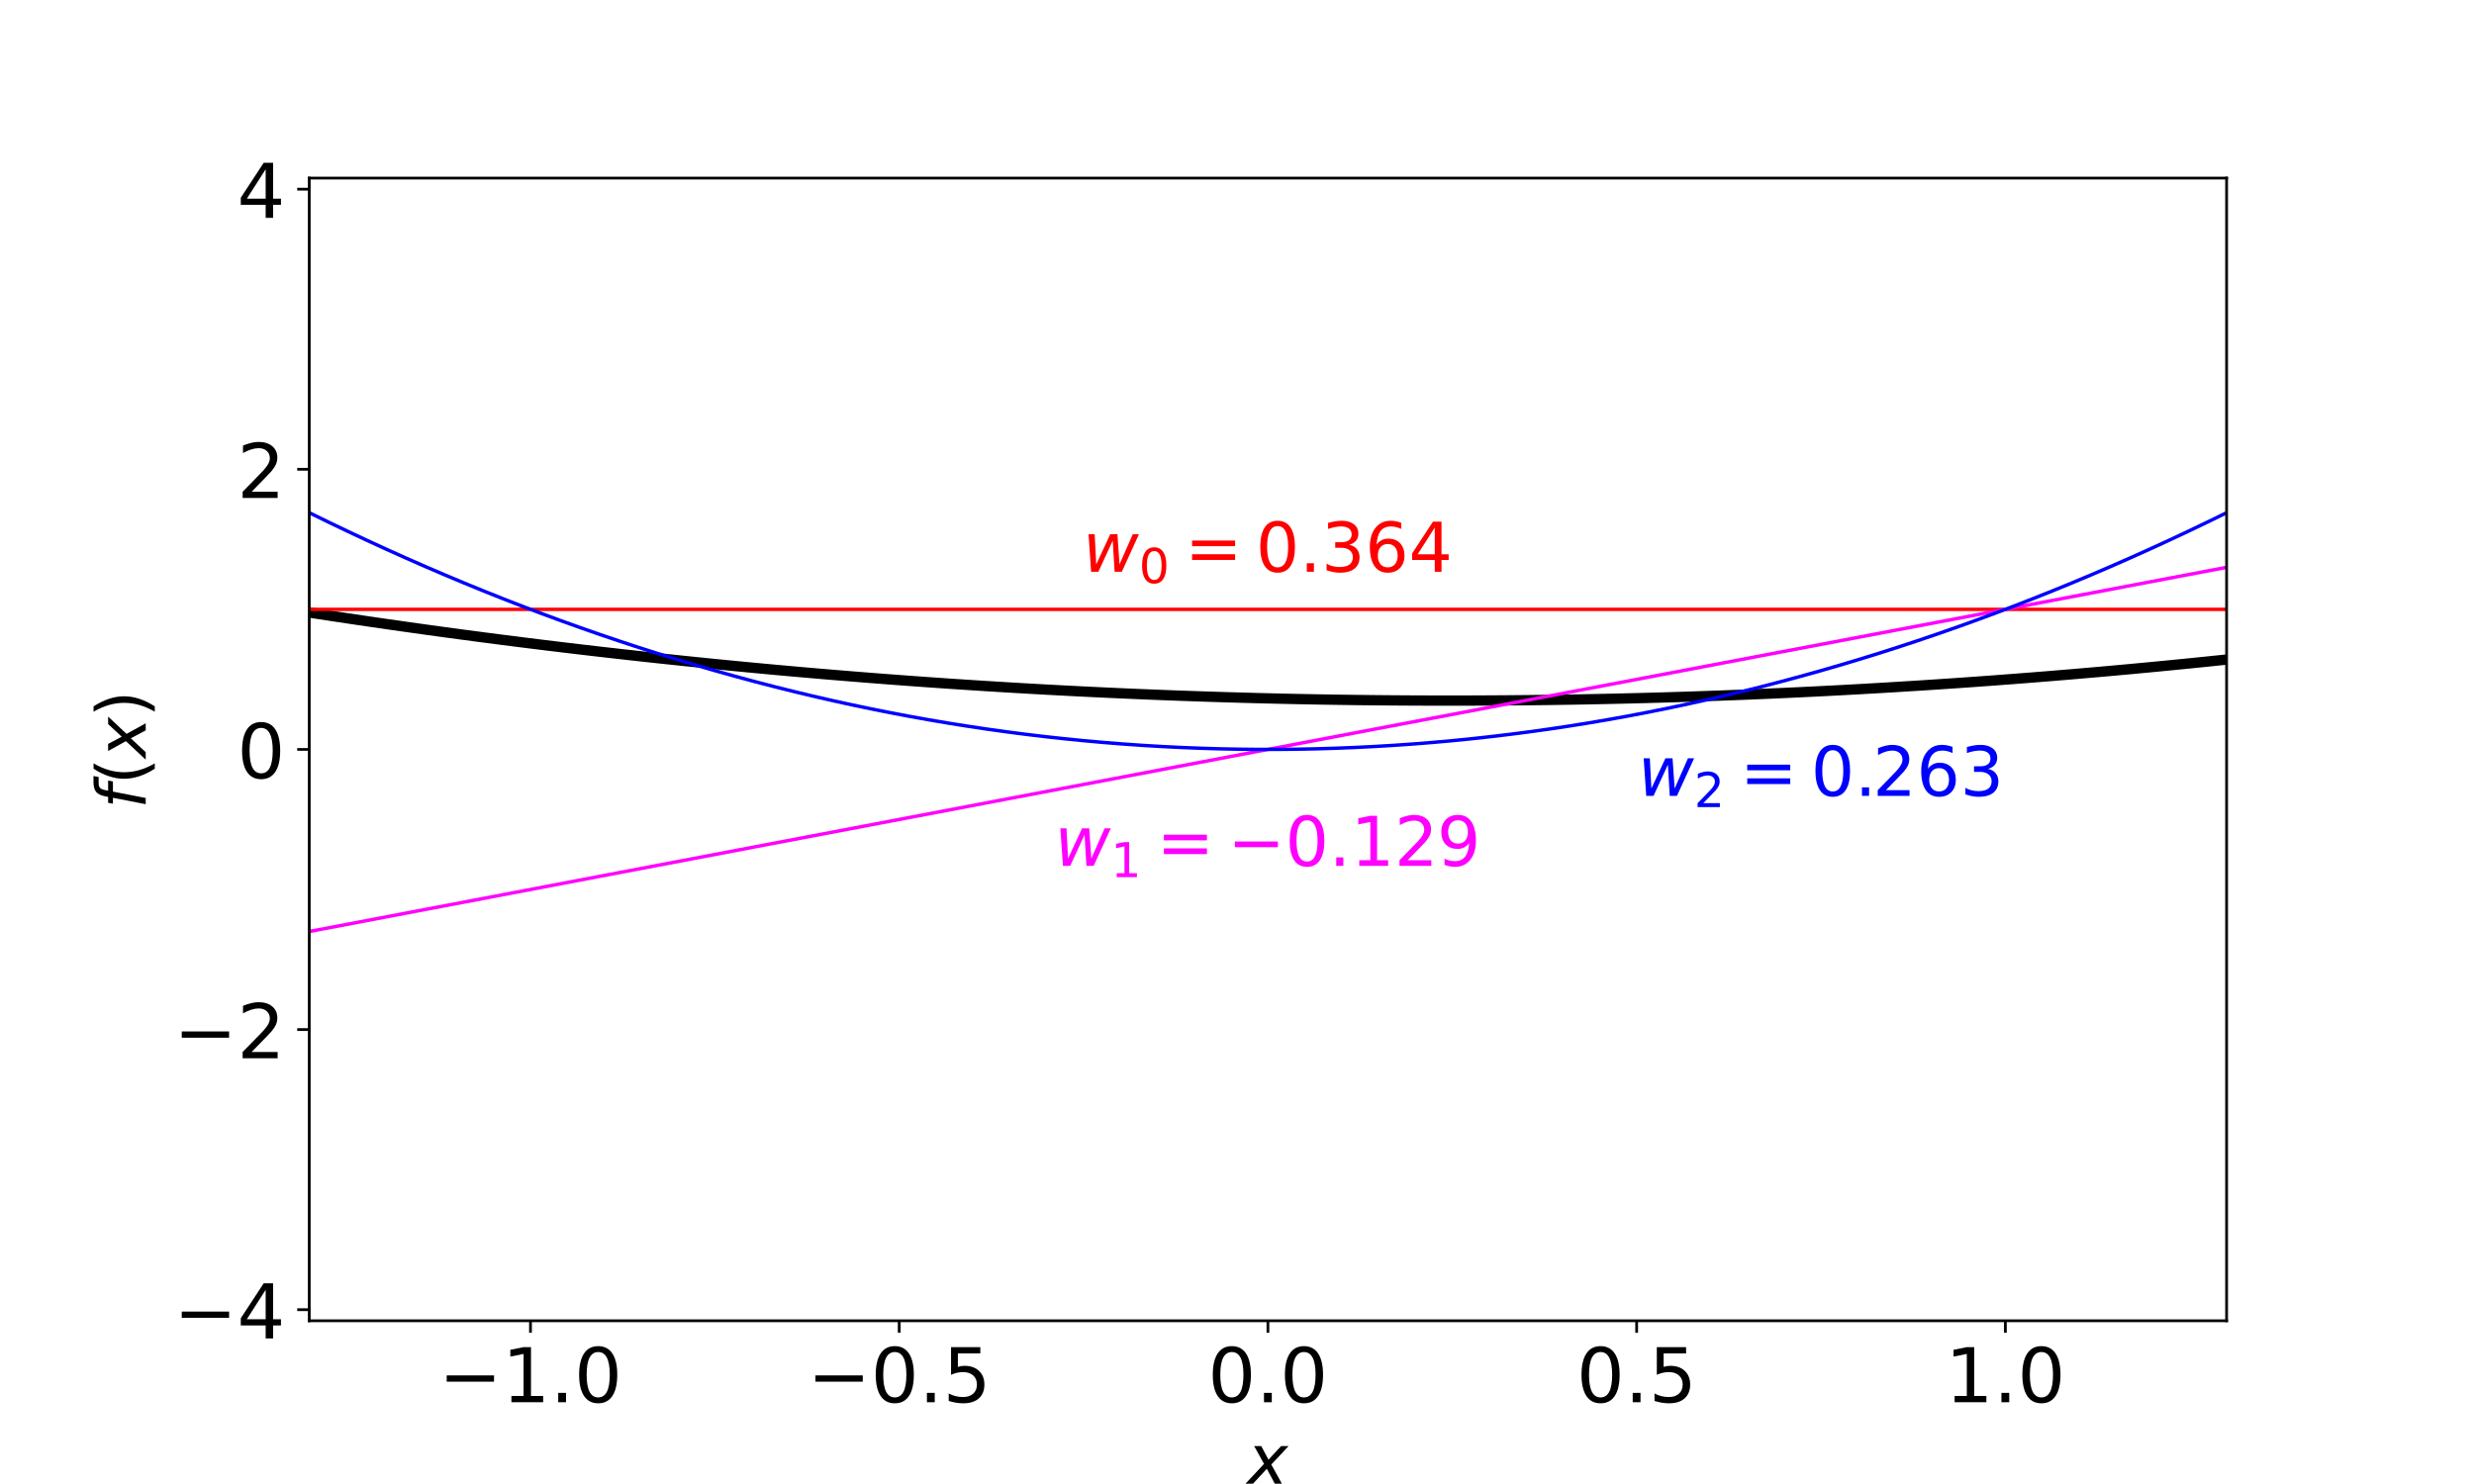
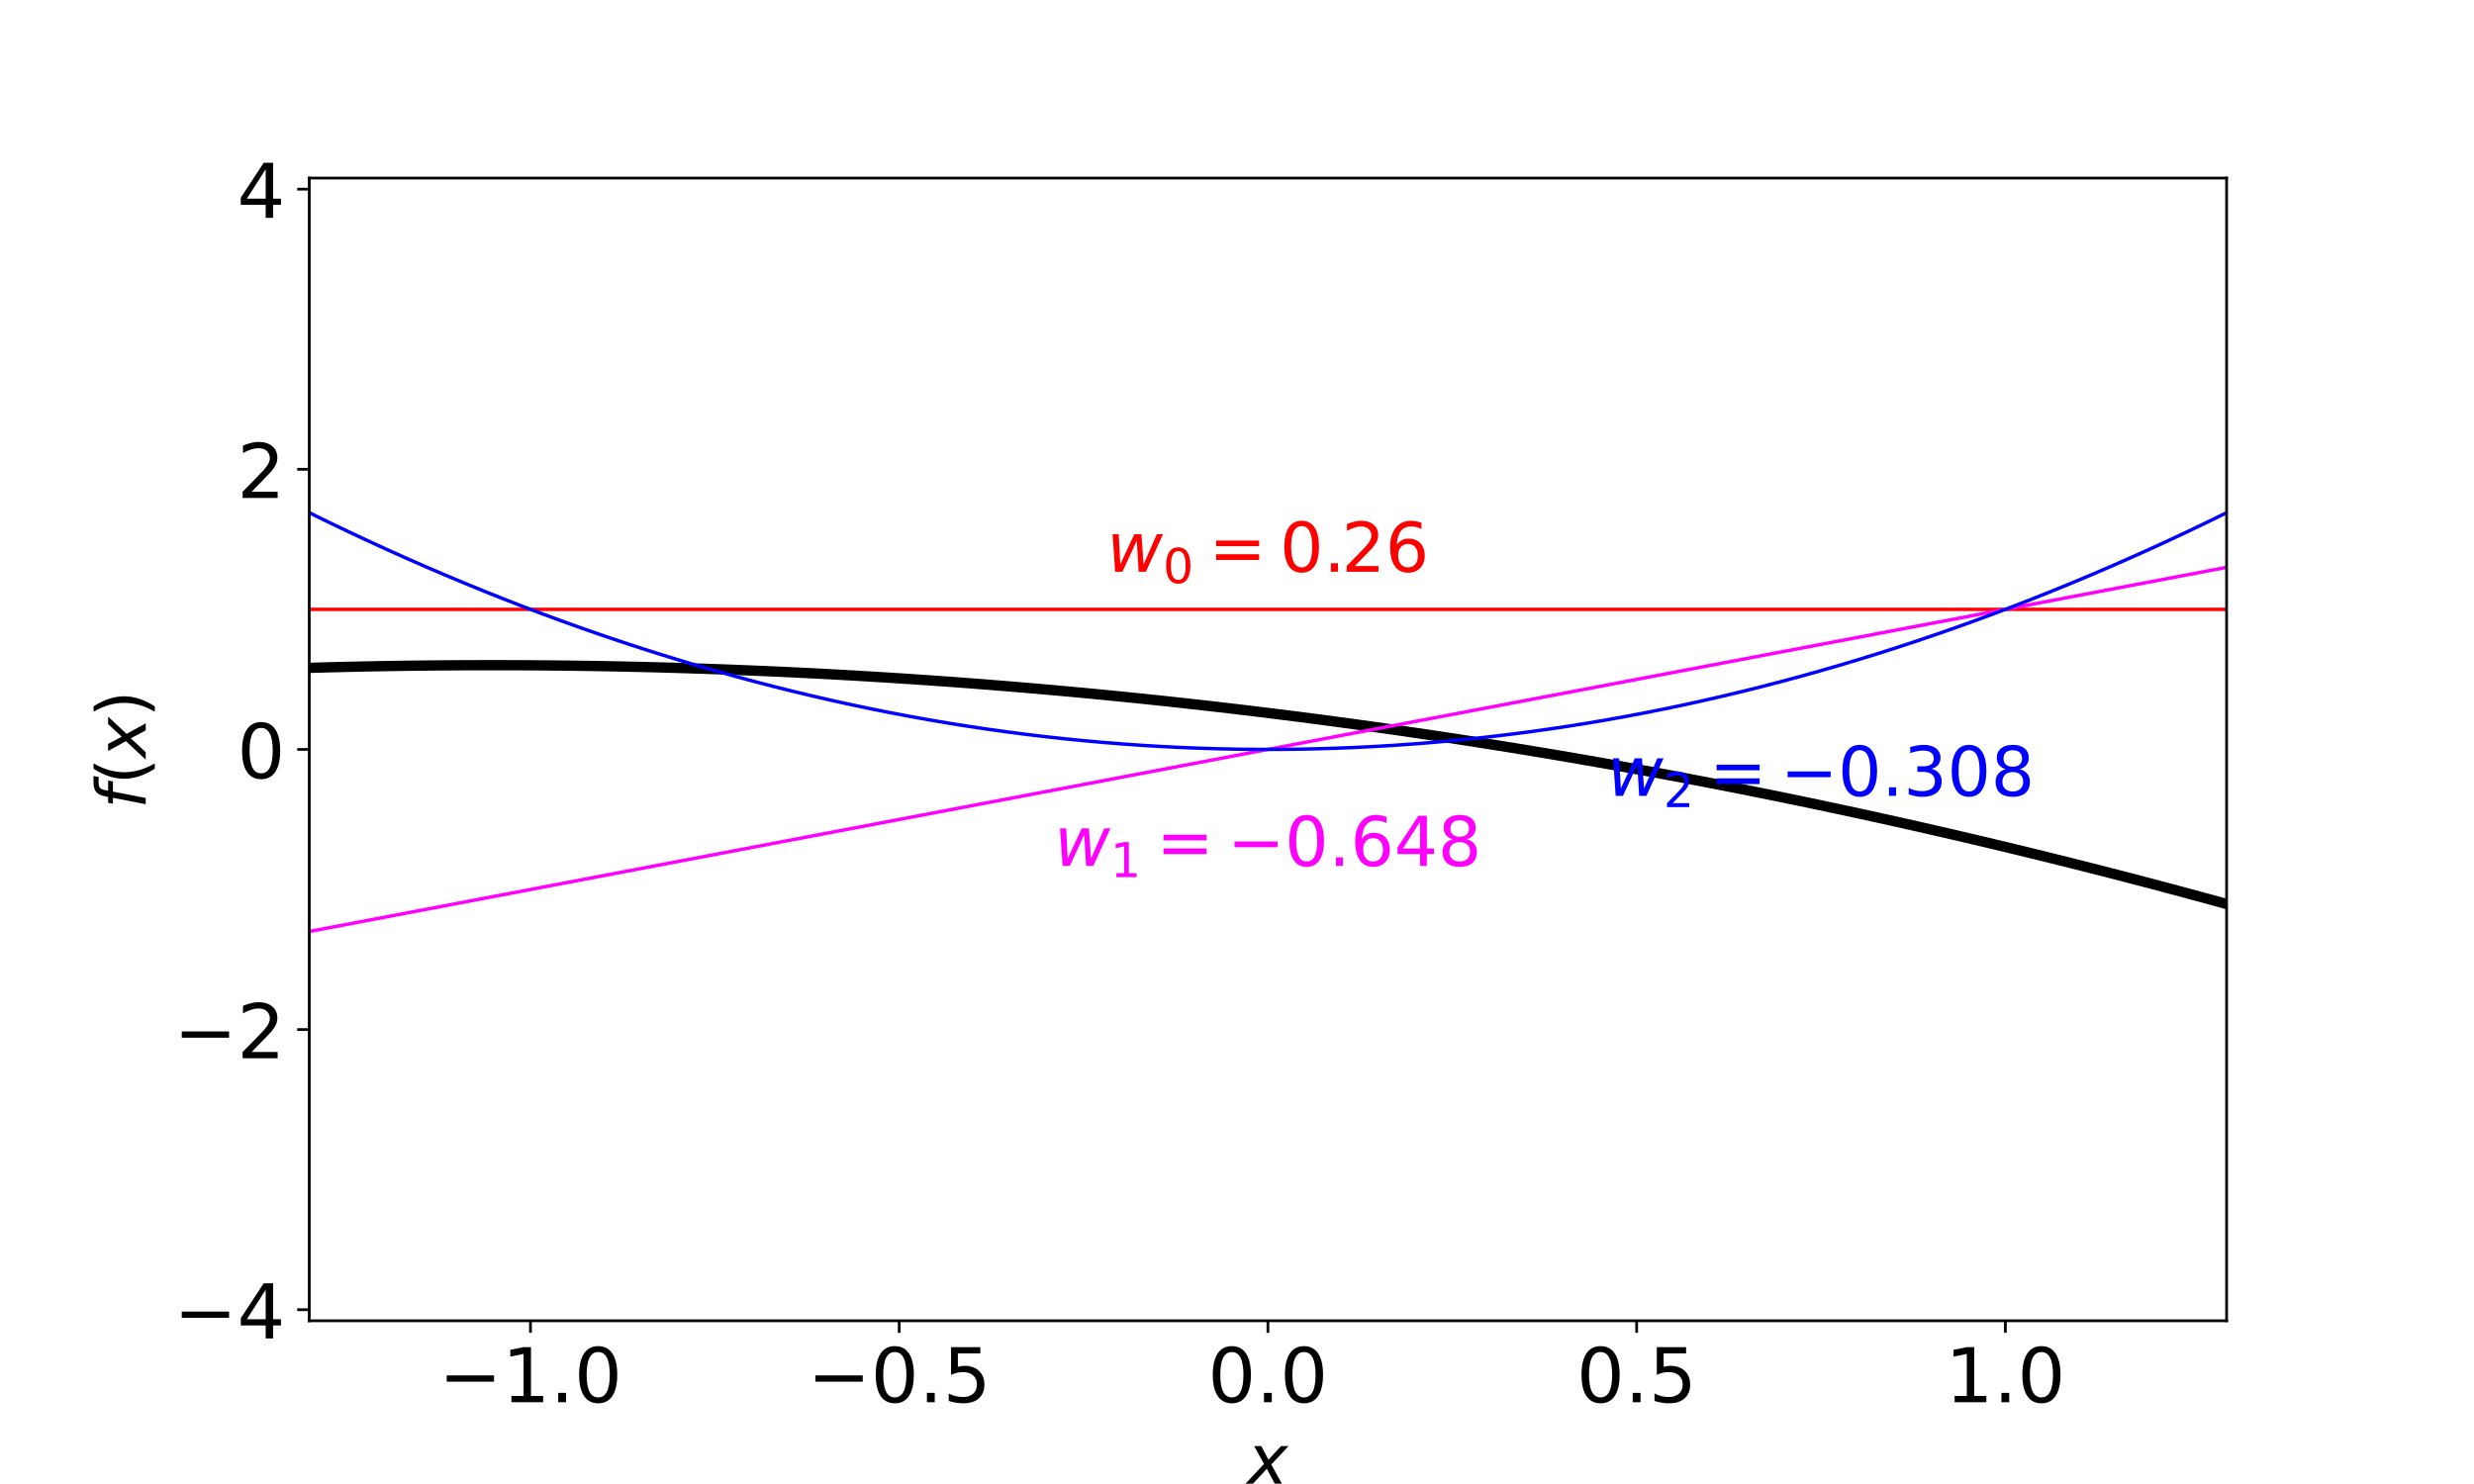
<svg xmlns="http://www.w3.org/2000/svg" xmlns:xlink="http://www.w3.org/1999/xlink" width="720pt" height="432pt" viewBox="0 0 720 432" version="1.1">
  <defs>
    <style type="text/css">*{stroke-linejoin: round; stroke-linecap: butt}</style>
  </defs>
  <g id="figure_1">
    <g id="patch_1">
      <path d="M 0 432  L 720 432  L 720 0  L 0 0  L 0 432  z " style="fill: none" />
    </g>
    <g id="axes_1">
      <g id="patch_2">
        <path d="M 90 384.48  L 648 384.48  L 648 51.84  L 90 51.84  L 90 384.48  z " style="fill: none" />
      </g>
      <g id="matplotlib.axis_1">
        <g id="xtick_1">
          <g id="line2d_1">
            <defs>
-               <path id="mfb27d3e342" d="M 0 0  L 0 3.5  " style="stroke: #000000; stroke-width: 0.8" />
-             </defs>
-             <g>
-               <use xlink:href="#mfb27d3e342" x="154.385" y="384.48" style="stroke: #000000; stroke-width: 0.8" />
+               <path id="m8350e89936" d="M 0 0  L 0 3.5  " style="stroke: #000000; stroke-width: 0.8" />
+             </defs>
+             <g>
+               <use xlink:href="#m8350e89936" x="154.385" y="384.48" style="stroke: #000000; stroke-width: 0.8" />
            </g>
          </g>
          <g id="text_1">
            <g transform="translate(127.6735 408.1966) scale(0.22 -0.22)">
              <defs>
                <path id="DejaVuSans-2212" d="M 678 2272  L 4684 2272  L 4684 1741  L 678 1741  L 678 2272  z " transform="scale(0.015625)" />
                <path id="DejaVuSans-31" d="M 794 531  L 1825 531  L 1825 4091  L 703 3866  L 703 4441  L 1819 4666  L 2450 4666  L 2450 531  L 3481 531  L 3481 0  L 794 0  L 794 531  z " transform="scale(0.015625)" />
                <path id="DejaVuSans-2e" d="M 684 794  L 1344 794  L 1344 0  L 684 0  L 684 794  z " transform="scale(0.015625)" />
                <path id="DejaVuSans-30" d="M 2034 4250  Q 1547 4250 1301 3770  Q 1056 3291 1056 2328  Q 1056 1369 1301 889  Q 1547 409 2034 409  Q 2525 409 2770 889  Q 3016 1369 3016 2328  Q 3016 3291 2770 3770  Q 2525 4250 2034 4250  z M 2034 4750  Q 2819 4750 3233 4129  Q 3647 3509 3647 2328  Q 3647 1150 3233 529  Q 2819 -91 2034 -91  Q 1250 -91 836 529  Q 422 1150 422 2328  Q 422 3509 836 4129  Q 1250 4750 2034 4750  z " transform="scale(0.015625)" />
              </defs>
              <use xlink:href="#DejaVuSans-2212" />
              <use xlink:href="#DejaVuSans-31" transform="translate(83.78906 0)" />
              <use xlink:href="#DejaVuSans-2e" transform="translate(147.4121 0)" />
              <use xlink:href="#DejaVuSans-30" transform="translate(179.1992 0)" />
            </g>
          </g>
        </g>
        <g id="xtick_2">
          <g id="line2d_2">
            <g>
-               <use xlink:href="#mfb27d3e342" x="261.692" y="384.48" style="stroke: #000000; stroke-width: 0.8" />
+               <use xlink:href="#m8350e89936" x="261.692" y="384.48" style="stroke: #000000; stroke-width: 0.8" />
            </g>
          </g>
          <g id="text_2">
            <g transform="translate(234.9812 408.1966) scale(0.22 -0.22)">
              <defs>
                <path id="DejaVuSans-35" d="M 691 4666  L 3169 4666  L 3169 4134  L 1269 4134  L 1269 2991  Q 1406 3038 1543 3061  Q 1681 3084 1819 3084  Q 2600 3084 3056 2656  Q 3513 2228 3513 1497  Q 3513 744 3044 326  Q 2575 -91 1722 -91  Q 1428 -91 1123 -41  Q 819 9 494 109  L 494 744  Q 775 591 1075 516  Q 1375 441 1709 441  Q 2250 441 2565 725  Q 2881 1009 2881 1497  Q 2881 1984 2565 2268  Q 2250 2553 1709 2553  Q 1456 2553 1204 2497  Q 953 2441 691 2322  L 691 4666  z " transform="scale(0.015625)" />
              </defs>
              <use xlink:href="#DejaVuSans-2212" />
              <use xlink:href="#DejaVuSans-30" transform="translate(83.78906 0)" />
              <use xlink:href="#DejaVuSans-2e" transform="translate(147.4121 0)" />
              <use xlink:href="#DejaVuSans-35" transform="translate(179.1992 0)" />
            </g>
          </g>
        </g>
        <g id="xtick_3">
          <g id="line2d_3">
            <g>
-               <use xlink:href="#mfb27d3e342" x="369" y="384.48" style="stroke: #000000; stroke-width: 0.8" />
+               <use xlink:href="#m8350e89936" x="369" y="384.48" style="stroke: #000000; stroke-width: 0.8" />
            </g>
          </g>
          <g id="text_3">
            <g transform="translate(351.5066 408.1966) scale(0.22 -0.22)">
              <use xlink:href="#DejaVuSans-30" />
              <use xlink:href="#DejaVuSans-2e" transform="translate(63.62305 0)" />
              <use xlink:href="#DejaVuSans-30" transform="translate(95.41016 0)" />
            </g>
          </g>
        </g>
        <g id="xtick_4">
          <g id="line2d_4">
            <g>
-               <use xlink:href="#mfb27d3e342" x="476.308" y="384.48" style="stroke: #000000; stroke-width: 0.8" />
+               <use xlink:href="#m8350e89936" x="476.308" y="384.48" style="stroke: #000000; stroke-width: 0.8" />
            </g>
          </g>
          <g id="text_4">
            <g transform="translate(458.8143 408.1966) scale(0.22 -0.22)">
              <use xlink:href="#DejaVuSans-30" />
              <use xlink:href="#DejaVuSans-2e" transform="translate(63.62305 0)" />
              <use xlink:href="#DejaVuSans-35" transform="translate(95.41016 0)" />
            </g>
          </g>
        </g>
        <g id="xtick_5">
          <g id="line2d_5">
            <g>
-               <use xlink:href="#mfb27d3e342" x="583.615" y="384.48" style="stroke: #000000; stroke-width: 0.8" />
+               <use xlink:href="#m8350e89936" x="583.615" y="384.48" style="stroke: #000000; stroke-width: 0.8" />
            </g>
          </g>
          <g id="text_5">
            <g transform="translate(566.1219 408.1966) scale(0.22 -0.22)">
              <use xlink:href="#DejaVuSans-31" />
              <use xlink:href="#DejaVuSans-2e" transform="translate(63.62305 0)" />
              <use xlink:href="#DejaVuSans-30" transform="translate(95.41016 0)" />
            </g>
          </g>
        </g>
        <g id="text_6">
          <g transform="translate(363 431.9688) scale(0.2 -0.2)">
            <defs>
              <path id="DejaVuSans-Oblique-78" d="M 3841 3500  L 2234 1784  L 3219 0  L 2559 0  L 1819 1388  L 531 0  L -166 0  L 1556 1844  L 641 3500  L 1300 3500  L 1972 2234  L 3144 3500  L 3841 3500  z " transform="scale(0.015625)" />
            </defs>
            <use xlink:href="#DejaVuSans-Oblique-78" transform="translate(0 0.3125)" />
          </g>
        </g>
      </g>
      <g id="matplotlib.axis_2">
        <g id="ytick_1">
          <g id="line2d_6">
            <defs>
-               <path id="m3ce5ebcce2" d="M 0 0  L -3.5 0  " style="stroke: #000000; stroke-width: 0.8" />
-             </defs>
-             <g>
-               <use xlink:href="#m3ce5ebcce2" x="90" y="381.259" style="stroke: #000000; stroke-width: 0.8" />
+               <path id="md3980ec5ea" d="M 0 0  L -3.5 0  " style="stroke: #000000; stroke-width: 0.8" />
+             </defs>
+             <g>
+               <use xlink:href="#md3980ec5ea" x="90" y="381.259" style="stroke: #000000; stroke-width: 0.8" />
            </g>
          </g>
          <g id="text_7">
            <g transform="translate(50.56719 389.6168) scale(0.22 -0.22)">
              <defs>
                <path id="DejaVuSans-34" d="M 2419 4116  L 825 1625  L 2419 1625  L 2419 4116  z M 2253 4666  L 3047 4666  L 3047 1625  L 3713 1625  L 3713 1100  L 3047 1100  L 3047 0  L 2419 0  L 2419 1100  L 313 1100  L 313 1709  L 2253 4666  z " transform="scale(0.015625)" />
              </defs>
              <use xlink:href="#DejaVuSans-2212" />
              <use xlink:href="#DejaVuSans-34" transform="translate(83.78906 0)" />
            </g>
          </g>
        </g>
        <g id="ytick_2">
          <g id="line2d_7">
            <g>
-               <use xlink:href="#m3ce5ebcce2" x="90" y="299.709" style="stroke: #000000; stroke-width: 0.8" />
+               <use xlink:href="#md3980ec5ea" x="90" y="299.709" style="stroke: #000000; stroke-width: 0.8" />
            </g>
          </g>
          <g id="text_8">
            <g transform="translate(50.56719 308.0675) scale(0.22 -0.22)">
              <defs>
                <path id="DejaVuSans-32" d="M 1228 531  L 3431 531  L 3431 0  L 469 0  L 469 531  Q 828 903 1448 1529  Q 2069 2156 2228 2338  Q 2531 2678 2651 2914  Q 2772 3150 2772 3378  Q 2772 3750 2511 3984  Q 2250 4219 1831 4219  Q 1534 4219 1204 4116  Q 875 4013 500 3803  L 500 4441  Q 881 4594 1212 4672  Q 1544 4750 1819 4750  Q 2544 4750 2975 4387  Q 3406 4025 3406 3419  Q 3406 3131 3298 2873  Q 3191 2616 2906 2266  Q 2828 2175 2409 1742  Q 1991 1309 1228 531  z " transform="scale(0.015625)" />
              </defs>
              <use xlink:href="#DejaVuSans-2212" />
              <use xlink:href="#DejaVuSans-32" transform="translate(83.78906 0)" />
            </g>
          </g>
        </g>
        <g id="ytick_3">
          <g id="line2d_8">
            <g>
-               <use xlink:href="#m3ce5ebcce2" x="90" y="218.16" style="stroke: #000000; stroke-width: 0.8" />
+               <use xlink:href="#md3980ec5ea" x="90" y="218.16" style="stroke: #000000; stroke-width: 0.8" />
            </g>
          </g>
          <g id="text_9">
            <g transform="translate(69.0025 226.5183) scale(0.22 -0.22)">
              <use xlink:href="#DejaVuSans-30" />
            </g>
          </g>
        </g>
        <g id="ytick_4">
          <g id="line2d_9">
            <g>
-               <use xlink:href="#m3ce5ebcce2" x="90" y="136.611" style="stroke: #000000; stroke-width: 0.8" />
+               <use xlink:href="#md3980ec5ea" x="90" y="136.611" style="stroke: #000000; stroke-width: 0.8" />
            </g>
          </g>
          <g id="text_10">
            <g transform="translate(69.0025 144.969) scale(0.22 -0.22)">
              <use xlink:href="#DejaVuSans-32" />
            </g>
          </g>
        </g>
        <g id="ytick_5">
          <g id="line2d_10">
            <g>
-               <use xlink:href="#m3ce5ebcce2" x="90" y="55.061" style="stroke: #000000; stroke-width: 0.8" />
+               <use xlink:href="#md3980ec5ea" x="90" y="55.061" style="stroke: #000000; stroke-width: 0.8" />
            </g>
          </g>
          <g id="text_11">
            <g transform="translate(69.0025 63.41977) scale(0.22 -0.22)">
              <use xlink:href="#DejaVuSans-34" />
            </g>
          </g>
        </g>
        <g id="text_12">
          <g transform="translate(42.40781 235.46) rotate(-90) scale(0.2 -0.2)">
            <defs>
              <path id="DejaVuSans-Oblique-66" d="M 3059 4863  L 2969 4384  L 2419 4384  Q 2106 4384 1964 4261  Q 1822 4138 1753 3809  L 1691 3500  L 2638 3500  L 2553 3053  L 1606 3053  L 1013 0  L 434 0  L 1031 3053  L 481 3053  L 563 3500  L 1113 3500  L 1159 3744  Q 1278 4363 1576 4613  Q 1875 4863 2516 4863  L 3059 4863  z " transform="scale(0.015625)" />
              <path id="DejaVuSans-28" d="M 1984 4856  Q 1566 4138 1362 3434  Q 1159 2731 1159 2009  Q 1159 1288 1364 580  Q 1569 -128 1984 -844  L 1484 -844  Q 1016 -109 783 600  Q 550 1309 550 2009  Q 550 2706 781 3412  Q 1013 4119 1484 4856  L 1984 4856  z " transform="scale(0.015625)" />
              <path id="DejaVuSans-29" d="M 513 4856  L 1013 4856  Q 1481 4119 1714 3412  Q 1947 2706 1947 2009  Q 1947 1309 1714 600  Q 1481 -109 1013 -844  L 513 -844  Q 928 -128 1133 580  Q 1338 1288 1338 2009  Q 1338 2731 1133 3434  Q 928 4138 513 4856  z " transform="scale(0.015625)" />
            </defs>
            <use xlink:href="#DejaVuSans-Oblique-66" transform="translate(0 0.015625)" />
            <use xlink:href="#DejaVuSans-28" transform="translate(35.20508 0.015625)" />
            <use xlink:href="#DejaVuSans-Oblique-78" transform="translate(74.21875 0.015625)" />
            <use xlink:href="#DejaVuSans-29" transform="translate(133.3984 0.015625)" />
          </g>
        </g>
      </g>
      <g id="line2d_11">
-         <path d="M 90 178.308  L 95.636 179.172  L 101.273 180.021  L 106.909 180.856  L 112.545 181.675  L 118.182 182.48  L 123.818 183.27  L 129.455 184.045  L 135.091 184.806  L 140.727 185.551  L 146.364 186.282  L 152 186.998  L 157.636 187.699  L 163.273 188.386  L 168.909 189.057  L 174.545 189.714  L 180.182 190.356  L 185.818 190.983  L 191.455 191.595  L 197.091 192.192  L 202.727 192.775  L 208.364 193.343  L 214 193.896  L 219.636 194.434  L 225.273 194.958  L 230.909 195.466  L 236.545 195.96  L 242.182 196.439  L 247.818 196.903  L 253.455 197.353  L 259.091 197.787  L 264.727 198.207  L 270.364 198.612  L 276 199.002  L 281.636 199.377  L 287.273 199.738  L 292.909 200.083  L 298.545 200.414  L 304.182 200.73  L 309.818 201.031  L 315.455 201.318  L 321.091 201.589  L 326.727 201.846  L 332.364 202.088  L 338 202.315  L 343.636 202.528  L 349.273 202.725  L 354.909 202.908  L 360.545 203.076  L 366.182 203.229  L 371.818 203.367  L 377.455 203.491  L 383.091 203.6  L 388.727 203.694  L 394.364 203.773  L 400 203.837  L 405.636 203.886  L 411.273 203.921  L 416.909 203.941  L 422.545 203.946  L 428.182 203.936  L 433.818 203.911  L 439.455 203.872  L 445.091 203.818  L 450.727 203.749  L 456.364 203.665  L 462 203.566  L 467.636 203.453  L 473.273 203.324  L 478.909 203.181  L 484.545 203.023  L 490.182 202.851  L 495.818 202.663  L 501.455 202.461  L 507.091 202.244  L 512.727 202.012  L 518.364 201.765  L 524 201.503  L 529.636 201.227  L 535.273 200.936  L 540.909 200.63  L 546.545 200.309  L 552.182 199.973  L 557.818 199.623  L 563.455 199.258  L 569.091 198.877  L 574.727 198.483  L 580.364 198.073  L 586 197.648  L 591.636 197.209  L 597.273 196.755  L 602.909 196.286  L 608.545 195.802  L 614.182 195.304  L 619.818 194.79  L 625.455 194.262  L 631.091 193.719  L 636.727 193.161  L 642.364 192.589  L 648 192.001  " clip-path="url(#p819e866d8a)" style="fill: none; stroke: #000000; stroke-width: 3; stroke-linecap: square" />
+         <path d="M 90 194.415  L 95.636 194.259  L 101.273 194.121  L 106.909 194  L 112.545 193.897  L 118.182 193.811  L 123.818 193.742  L 129.455 193.691  L 135.091 193.657  L 140.727 193.641  L 146.364 193.641  L 152 193.659  L 157.636 193.695  L 163.273 193.747  L 168.909 193.818  L 174.545 193.905  L 180.182 194.01  L 185.818 194.132  L 191.455 194.271  L 197.091 194.428  L 202.727 194.602  L 208.364 194.794  L 214 195.003  L 219.636 195.229  L 225.273 195.472  L 230.909 195.733  L 236.545 196.011  L 242.182 196.307  L 247.818 196.62  L 253.455 196.95  L 259.091 197.298  L 264.727 197.663  L 270.364 198.045  L 276 198.444  L 281.636 198.861  L 287.273 199.296  L 292.909 199.747  L 298.545 200.216  L 304.182 200.703  L 309.818 201.206  L 315.455 201.727  L 321.091 202.266  L 326.727 202.821  L 332.364 203.394  L 338 203.985  L 343.636 204.593  L 349.273 205.218  L 354.909 205.86  L 360.545 206.52  L 366.182 207.197  L 371.818 207.891  L 377.455 208.603  L 383.091 209.332  L 388.727 210.079  L 394.364 210.843  L 400 211.624  L 405.636 212.422  L 411.273 213.238  L 416.909 214.071  L 422.545 214.922  L 428.182 215.79  L 433.818 216.675  L 439.455 217.577  L 445.091 218.497  L 450.727 219.435  L 456.364 220.389  L 462 221.361  L 467.636 222.35  L 473.273 223.357  L 478.909 224.381  L 484.545 225.422  L 490.182 226.481  L 495.818 227.557  L 501.455 228.65  L 507.091 229.761  L 512.727 230.889  L 518.364 232.034  L 524 233.197  L 529.636 234.377  L 535.273 235.574  L 540.909 236.789  L 546.545 238.021  L 552.182 239.271  L 557.818 240.537  L 563.455 241.822  L 569.091 243.123  L 574.727 244.442  L 580.364 245.778  L 586 247.131  L 591.636 248.502  L 597.273 249.89  L 602.909 251.296  L 608.545 252.719  L 614.182 254.159  L 619.818 255.616  L 625.455 257.091  L 631.091 258.584  L 636.727 260.093  L 642.364 261.62  L 648 263.164  " clip-path="url(#p163619d625)" style="fill: none; stroke: #000000; stroke-width: 3; stroke-linecap: square" />
      </g>
      <g id="line2d_12">
-         <path d="M 90 177.385  L 95.636 177.385  L 101.273 177.385  L 106.909 177.385  L 112.545 177.385  L 118.182 177.385  L 123.818 177.385  L 129.455 177.385  L 135.091 177.385  L 140.727 177.385  L 146.364 177.385  L 152 177.385  L 157.636 177.385  L 163.273 177.385  L 168.909 177.385  L 174.545 177.385  L 180.182 177.385  L 185.818 177.385  L 191.455 177.385  L 197.091 177.385  L 202.727 177.385  L 208.364 177.385  L 214 177.385  L 219.636 177.385  L 225.273 177.385  L 230.909 177.385  L 236.545 177.385  L 242.182 177.385  L 247.818 177.385  L 253.455 177.385  L 259.091 177.385  L 264.727 177.385  L 270.364 177.385  L 276 177.385  L 281.636 177.385  L 287.273 177.385  L 292.909 177.385  L 298.545 177.385  L 304.182 177.385  L 309.818 177.385  L 315.455 177.385  L 321.091 177.385  L 326.727 177.385  L 332.364 177.385  L 338 177.385  L 343.636 177.385  L 349.273 177.385  L 354.909 177.385  L 360.545 177.385  L 366.182 177.385  L 371.818 177.385  L 377.455 177.385  L 383.091 177.385  L 388.727 177.385  L 394.364 177.385  L 400 177.385  L 405.636 177.385  L 411.273 177.385  L 416.909 177.385  L 422.545 177.385  L 428.182 177.385  L 433.818 177.385  L 439.455 177.385  L 445.091 177.385  L 450.727 177.385  L 456.364 177.385  L 462 177.385  L 467.636 177.385  L 473.273 177.385  L 478.909 177.385  L 484.545 177.385  L 490.182 177.385  L 495.818 177.385  L 501.455 177.385  L 507.091 177.385  L 512.727 177.385  L 518.364 177.385  L 524 177.385  L 529.636 177.385  L 535.273 177.385  L 540.909 177.385  L 546.545 177.385  L 552.182 177.385  L 557.818 177.385  L 563.455 177.385  L 569.091 177.385  L 574.727 177.385  L 580.364 177.385  L 586 177.385  L 591.636 177.385  L 597.273 177.385  L 602.909 177.385  L 608.545 177.385  L 614.182 177.385  L 619.818 177.385  L 625.455 177.385  L 631.091 177.385  L 636.727 177.385  L 642.364 177.385  L 648 177.385  " clip-path="url(#p819e866d8a)" style="fill: none; stroke: #ff0000; stroke-linecap: square" />
+         <path d="M 90 177.385  L 95.636 177.385  L 101.273 177.385  L 106.909 177.385  L 112.545 177.385  L 118.182 177.385  L 123.818 177.385  L 129.455 177.385  L 135.091 177.385  L 140.727 177.385  L 146.364 177.385  L 152 177.385  L 157.636 177.385  L 163.273 177.385  L 168.909 177.385  L 174.545 177.385  L 180.182 177.385  L 185.818 177.385  L 191.455 177.385  L 197.091 177.385  L 202.727 177.385  L 208.364 177.385  L 214 177.385  L 219.636 177.385  L 225.273 177.385  L 230.909 177.385  L 236.545 177.385  L 242.182 177.385  L 247.818 177.385  L 253.455 177.385  L 259.091 177.385  L 264.727 177.385  L 270.364 177.385  L 276 177.385  L 281.636 177.385  L 287.273 177.385  L 292.909 177.385  L 298.545 177.385  L 304.182 177.385  L 309.818 177.385  L 315.455 177.385  L 321.091 177.385  L 326.727 177.385  L 332.364 177.385  L 338 177.385  L 343.636 177.385  L 349.273 177.385  L 354.909 177.385  L 360.545 177.385  L 366.182 177.385  L 371.818 177.385  L 377.455 177.385  L 383.091 177.385  L 388.727 177.385  L 394.364 177.385  L 400 177.385  L 405.636 177.385  L 411.273 177.385  L 416.909 177.385  L 422.545 177.385  L 428.182 177.385  L 433.818 177.385  L 439.455 177.385  L 445.091 177.385  L 450.727 177.385  L 456.364 177.385  L 462 177.385  L 467.636 177.385  L 473.273 177.385  L 478.909 177.385  L 484.545 177.385  L 490.182 177.385  L 495.818 177.385  L 501.455 177.385  L 507.091 177.385  L 512.727 177.385  L 518.364 177.385  L 524 177.385  L 529.636 177.385  L 535.273 177.385  L 540.909 177.385  L 546.545 177.385  L 552.182 177.385  L 557.818 177.385  L 563.455 177.385  L 569.091 177.385  L 574.727 177.385  L 580.364 177.385  L 586 177.385  L 591.636 177.385  L 597.273 177.385  L 602.909 177.385  L 608.545 177.385  L 614.182 177.385  L 619.818 177.385  L 625.455 177.385  L 631.091 177.385  L 636.727 177.385  L 642.364 177.385  L 648 177.385  " clip-path="url(#p163619d625)" style="fill: none; stroke: #ff0000; stroke-linecap: square" />
      </g>
      <g id="line2d_13">
-         <path d="M 90 271.167  L 95.636 270.096  L 101.273 269.025  L 106.909 267.954  L 112.545 266.884  L 118.182 265.813  L 123.818 264.742  L 129.455 263.671  L 135.091 262.6  L 140.727 261.529  L 146.364 260.459  L 152 259.388  L 157.636 258.317  L 163.273 257.246  L 168.909 256.175  L 174.545 255.104  L 180.182 254.033  L 185.818 252.963  L 191.455 251.892  L 197.091 250.821  L 202.727 249.75  L 208.364 248.679  L 214 247.608  L 219.636 246.537  L 225.273 245.467  L 230.909 244.396  L 236.545 243.325  L 242.182 242.254  L 247.818 241.183  L 253.455 240.112  L 259.091 239.042  L 264.727 237.971  L 270.364 236.9  L 276 235.829  L 281.636 234.758  L 287.273 233.687  L 292.909 232.616  L 298.545 231.546  L 304.182 230.475  L 309.818 229.404  L 315.455 228.333  L 321.091 227.262  L 326.727 226.191  L 332.364 225.121  L 338 224.05  L 343.636 222.979  L 349.273 221.908  L 354.909 220.837  L 360.545 219.766  L 366.182 218.695  L 371.818 217.625  L 377.455 216.554  L 383.091 215.483  L 388.727 214.412  L 394.364 213.341  L 400 212.27  L 405.636 211.199  L 411.273 210.129  L 416.909 209.058  L 422.545 207.987  L 428.182 206.916  L 433.818 205.845  L 439.455 204.774  L 445.091 203.704  L 450.727 202.633  L 456.364 201.562  L 462 200.491  L 467.636 199.42  L 473.273 198.349  L 478.909 197.278  L 484.545 196.208  L 490.182 195.137  L 495.818 194.066  L 501.455 192.995  L 507.091 191.924  L 512.727 190.853  L 518.364 189.783  L 524 188.712  L 529.636 187.641  L 535.273 186.57  L 540.909 185.499  L 546.545 184.428  L 552.182 183.357  L 557.818 182.287  L 563.455 181.216  L 569.091 180.145  L 574.727 179.074  L 580.364 178.003  L 586 176.932  L 591.636 175.861  L 597.273 174.791  L 602.909 173.72  L 608.545 172.649  L 614.182 171.578  L 619.818 170.507  L 625.455 169.436  L 631.091 168.366  L 636.727 167.295  L 642.364 166.224  L 648 165.153  " clip-path="url(#p819e866d8a)" style="fill: none; stroke: #ff00ff; stroke-linecap: square" />
+         <path d="M 90 271.167  L 95.636 270.096  L 101.273 269.025  L 106.909 267.954  L 112.545 266.884  L 118.182 265.813  L 123.818 264.742  L 129.455 263.671  L 135.091 262.6  L 140.727 261.529  L 146.364 260.459  L 152 259.388  L 157.636 258.317  L 163.273 257.246  L 168.909 256.175  L 174.545 255.104  L 180.182 254.033  L 185.818 252.963  L 191.455 251.892  L 197.091 250.821  L 202.727 249.75  L 208.364 248.679  L 214 247.608  L 219.636 246.537  L 225.273 245.467  L 230.909 244.396  L 236.545 243.325  L 242.182 242.254  L 247.818 241.183  L 253.455 240.112  L 259.091 239.042  L 264.727 237.971  L 270.364 236.9  L 276 235.829  L 281.636 234.758  L 287.273 233.687  L 292.909 232.616  L 298.545 231.546  L 304.182 230.475  L 309.818 229.404  L 315.455 228.333  L 321.091 227.262  L 326.727 226.191  L 332.364 225.121  L 338 224.05  L 343.636 222.979  L 349.273 221.908  L 354.909 220.837  L 360.545 219.766  L 366.182 218.695  L 371.818 217.625  L 377.455 216.554  L 383.091 215.483  L 388.727 214.412  L 394.364 213.341  L 400 212.27  L 405.636 211.199  L 411.273 210.129  L 416.909 209.058  L 422.545 207.987  L 428.182 206.916  L 433.818 205.845  L 439.455 204.774  L 445.091 203.704  L 450.727 202.633  L 456.364 201.562  L 462 200.491  L 467.636 199.42  L 473.273 198.349  L 478.909 197.278  L 484.545 196.208  L 490.182 195.137  L 495.818 194.066  L 501.455 192.995  L 507.091 191.924  L 512.727 190.853  L 518.364 189.783  L 524 188.712  L 529.636 187.641  L 535.273 186.57  L 540.909 185.499  L 546.545 184.428  L 552.182 183.357  L 557.818 182.287  L 563.455 181.216  L 569.091 180.145  L 574.727 179.074  L 580.364 178.003  L 586 176.932  L 591.636 175.861  L 597.273 174.791  L 602.909 173.72  L 608.545 172.649  L 614.182 171.578  L 619.818 170.507  L 625.455 169.436  L 631.091 168.366  L 636.727 167.295  L 642.364 166.224  L 648 165.153  " clip-path="url(#p163619d625)" style="fill: none; stroke: #ff00ff; stroke-linecap: square" />
      </g>
      <g id="line2d_14">
-         <path d="M 90 149.251  L 95.636 152.007  L 101.273 154.707  L 106.909 157.35  L 112.545 159.938  L 118.182 162.469  L 123.818 164.944  L 129.455 167.362  L 135.091 169.725  L 140.727 172.031  L 146.364 174.281  L 152 176.474  L 157.636 178.612  L 163.273 180.693  L 168.909 182.718  L 174.545 184.686  L 180.182 186.599  L 185.818 188.455  L 191.455 190.255  L 197.091 191.998  L 202.727 193.686  L 208.364 195.317  L 214 196.892  L 219.636 198.41  L 225.273 199.873  L 230.909 201.279  L 236.545 202.629  L 242.182 203.923  L 247.818 205.16  L 253.455 206.341  L 259.091 207.466  L 264.727 208.535  L 270.364 209.547  L 276 210.503  L 281.636 211.403  L 287.273 212.247  L 292.909 213.035  L 298.545 213.766  L 304.182 214.441  L 309.818 215.059  L 315.455 215.622  L 321.091 216.128  L 326.727 216.578  L 332.364 216.972  L 338 217.309  L 343.636 217.591  L 349.273 217.815  L 354.909 217.984  L 360.545 218.097  L 366.182 218.153  L 371.818 218.153  L 377.455 218.097  L 383.091 217.984  L 388.727 217.815  L 394.364 217.591  L 400 217.309  L 405.636 216.972  L 411.273 216.578  L 416.909 216.128  L 422.545 215.622  L 428.182 215.059  L 433.818 214.441  L 439.455 213.766  L 445.091 213.035  L 450.727 212.247  L 456.364 211.403  L 462 210.503  L 467.636 209.547  L 473.273 208.535  L 478.909 207.466  L 484.545 206.341  L 490.182 205.16  L 495.818 203.923  L 501.455 202.629  L 507.091 201.279  L 512.727 199.873  L 518.364 198.41  L 524 196.892  L 529.636 195.317  L 535.273 193.686  L 540.909 191.998  L 546.545 190.255  L 552.182 188.455  L 557.818 186.599  L 563.455 184.686  L 569.091 182.718  L 574.727 180.693  L 580.364 178.612  L 586 176.474  L 591.636 174.281  L 597.273 172.031  L 602.909 169.725  L 608.545 167.362  L 614.182 164.944  L 619.818 162.469  L 625.455 159.938  L 631.091 157.35  L 636.727 154.707  L 642.364 152.007  L 648 149.251  " clip-path="url(#p819e866d8a)" style="fill: none; stroke: #0000ff; stroke-linecap: square" />
+         <path d="M 90 149.251  L 95.636 152.007  L 101.273 154.707  L 106.909 157.35  L 112.545 159.938  L 118.182 162.469  L 123.818 164.944  L 129.455 167.362  L 135.091 169.725  L 140.727 172.031  L 146.364 174.281  L 152 176.474  L 157.636 178.612  L 163.273 180.693  L 168.909 182.718  L 174.545 184.686  L 180.182 186.599  L 185.818 188.455  L 191.455 190.255  L 197.091 191.998  L 202.727 193.686  L 208.364 195.317  L 214 196.892  L 219.636 198.41  L 225.273 199.873  L 230.909 201.279  L 236.545 202.629  L 242.182 203.923  L 247.818 205.16  L 253.455 206.341  L 259.091 207.466  L 264.727 208.535  L 270.364 209.547  L 276 210.503  L 281.636 211.403  L 287.273 212.247  L 292.909 213.035  L 298.545 213.766  L 304.182 214.441  L 309.818 215.059  L 315.455 215.622  L 321.091 216.128  L 326.727 216.578  L 332.364 216.972  L 338 217.309  L 343.636 217.591  L 349.273 217.815  L 354.909 217.984  L 360.545 218.097  L 366.182 218.153  L 371.818 218.153  L 377.455 218.097  L 383.091 217.984  L 388.727 217.815  L 394.364 217.591  L 400 217.309  L 405.636 216.972  L 411.273 216.578  L 416.909 216.128  L 422.545 215.622  L 428.182 215.059  L 433.818 214.441  L 439.455 213.766  L 445.091 213.035  L 450.727 212.247  L 456.364 211.403  L 462 210.503  L 467.636 209.547  L 473.273 208.535  L 478.909 207.466  L 484.545 206.341  L 490.182 205.16  L 495.818 203.923  L 501.455 202.629  L 507.091 201.279  L 512.727 199.873  L 518.364 198.41  L 524 196.892  L 529.636 195.317  L 535.273 193.686  L 540.909 191.998  L 546.545 190.255  L 552.182 188.455  L 557.818 186.599  L 563.455 184.686  L 569.091 182.718  L 574.727 180.693  L 580.364 178.612  L 586 176.474  L 591.636 174.281  L 597.273 172.031  L 602.909 169.725  L 608.545 167.362  L 614.182 164.944  L 619.818 162.469  L 625.455 159.938  L 631.091 157.35  L 636.727 154.707  L 642.364 152.007  L 648 149.251  " clip-path="url(#p163619d625)" style="fill: none; stroke: #0000ff; stroke-linecap: square" />
      </g>
      <g id="patch_3">
        <path d="M 90 384.48  L 90 51.84  " style="fill: none; stroke: #000000; stroke-width: 0.8; stroke-linejoin: miter; stroke-linecap: square" />
      </g>
      <g id="patch_4">
        <path d="M 648 384.48  L 648 51.84  " style="fill: none; stroke: #000000; stroke-width: 0.8; stroke-linejoin: miter; stroke-linecap: square" />
      </g>
      <g id="patch_5">
        <path d="M 90 384.48  L 648 384.48  " style="fill: none; stroke: #000000; stroke-width: 0.8; stroke-linejoin: miter; stroke-linecap: square" />
      </g>
      <g id="patch_6">
        <path d="M 90 51.84  L 648 51.84  " style="fill: none; stroke: #000000; stroke-width: 0.8; stroke-linejoin: miter; stroke-linecap: square" />
      </g>
      <g id="text_13">
-         <g style="fill: #ff0000" transform="translate(315.1 166.5943) scale(0.2 -0.2)">
+         <g style="fill: #ff0000" transform="translate(322.1 166.5943) scale(0.2 -0.2)">
          <defs>
            <path id="DejaVuSans-Oblique-77" d="M 544 3500  L 1113 3500  L 1259 684  L 2566 3500  L 3231 3500  L 3425 684  L 4666 3500  L 5241 3500  L 3641 0  L 2969 0  L 2797 2900  L 1459 0  L 781 0  L 544 3500  z " transform="scale(0.015625)" />
            <path id="DejaVuSans-3d" d="M 678 2906  L 4684 2906  L 4684 2381  L 678 2381  L 678 2906  z M 678 1631  L 4684 1631  L 4684 1100  L 678 1100  L 678 1631  z " transform="scale(0.015625)" />
-             <path id="DejaVuSans-33" d="M 2597 2516  Q 3050 2419 3304 2112  Q 3559 1806 3559 1356  Q 3559 666 3084 287  Q 2609 -91 1734 -91  Q 1441 -91 1130 -33  Q 819 25 488 141  L 488 750  Q 750 597 1062 519  Q 1375 441 1716 441  Q 2309 441 2620 675  Q 2931 909 2931 1356  Q 2931 1769 2642 2001  Q 2353 2234 1838 2234  L 1294 2234  L 1294 2753  L 1863 2753  Q 2328 2753 2575 2939  Q 2822 3125 2822 3475  Q 2822 3834 2567 4026  Q 2313 4219 1838 4219  Q 1578 4219 1281 4162  Q 984 4106 628 3988  L 628 4550  Q 988 4650 1302 4700  Q 1616 4750 1894 4750  Q 2613 4750 3031 4423  Q 3450 4097 3450 3541  Q 3450 3153 3228 2886  Q 3006 2619 2597 2516  z " transform="scale(0.015625)" />
            <path id="DejaVuSans-36" d="M 2113 2584  Q 1688 2584 1439 2293  Q 1191 2003 1191 1497  Q 1191 994 1439 701  Q 1688 409 2113 409  Q 2538 409 2786 701  Q 3034 994 3034 1497  Q 3034 2003 2786 2293  Q 2538 2584 2113 2584  z M 3366 4563  L 3366 3988  Q 3128 4100 2886 4159  Q 2644 4219 2406 4219  Q 1781 4219 1451 3797  Q 1122 3375 1075 2522  Q 1259 2794 1537 2939  Q 1816 3084 2150 3084  Q 2853 3084 3261 2657  Q 3669 2231 3669 1497  Q 3669 778 3244 343  Q 2819 -91 2113 -91  Q 1303 -91 875 529  Q 447 1150 447 2328  Q 447 3434 972 4092  Q 1497 4750 2381 4750  Q 2619 4750 2861 4703  Q 3103 4656 3366 4563  z " transform="scale(0.015625)" />
          </defs>
          <use xlink:href="#DejaVuSans-Oblique-77" transform="translate(0 0.78125)" />
          <use xlink:href="#DejaVuSans-30" transform="translate(81.78711 -15.625) scale(0.7)" />
          <use xlink:href="#DejaVuSans-3d" transform="translate(148.54 0.78125)" />
          <use xlink:href="#DejaVuSans-30" transform="translate(251.8115 0.78125)" />
          <use xlink:href="#DejaVuSans-2e" transform="translate(315.4346 0.78125)" />
-           <use xlink:href="#DejaVuSans-33" transform="translate(347.2217 0.78125)" />
-           <use xlink:href="#DejaVuSans-36" transform="translate(410.8447 0.78125)" />
-           <use xlink:href="#DejaVuSans-34" transform="translate(474.4678 0.78125)" />
+           <use xlink:href="#DejaVuSans-32" transform="translate(341.7217 0.78125)" />
+           <use xlink:href="#DejaVuSans-36" transform="translate(405.3447 0.78125)" />
        </g>
      </g>
      <g id="text_14">
-         <g style="fill: #ff00ff" transform="translate(306.9 252.221) scale(0.2 -0.2)">
+         <g style="fill: #ff00ff" transform="translate(306.8 252.221) scale(0.2 -0.2)">
          <defs>
-             <path id="DejaVuSans-39" d="M 703 97  L 703 672  Q 941 559 1184 500  Q 1428 441 1663 441  Q 2288 441 2617 861  Q 2947 1281 2994 2138  Q 2813 1869 2534 1725  Q 2256 1581 1919 1581  Q 1219 1581 811 2004  Q 403 2428 403 3163  Q 403 3881 828 4315  Q 1253 4750 1959 4750  Q 2769 4750 3195 4129  Q 3622 3509 3622 2328  Q 3622 1225 3098 567  Q 2575 -91 1691 -91  Q 1453 -91 1209 -44  Q 966 3 703 97  z M 1959 2075  Q 2384 2075 2632 2365  Q 2881 2656 2881 3163  Q 2881 3666 2632 3958  Q 2384 4250 1959 4250  Q 1534 4250 1286 3958  Q 1038 3666 1038 3163  Q 1038 2656 1286 2365  Q 1534 2075 1959 2075  z " transform="scale(0.015625)" />
+             <path id="DejaVuSans-38" d="M 2034 2216  Q 1584 2216 1326 1975  Q 1069 1734 1069 1313  Q 1069 891 1326 650  Q 1584 409 2034 409  Q 2484 409 2743 651  Q 3003 894 3003 1313  Q 3003 1734 2745 1975  Q 2488 2216 2034 2216  z M 1403 2484  Q 997 2584 770 2862  Q 544 3141 544 3541  Q 544 4100 942 4425  Q 1341 4750 2034 4750  Q 2731 4750 3128 4425  Q 3525 4100 3525 3541  Q 3525 3141 3298 2862  Q 3072 2584 2669 2484  Q 3125 2378 3379 2068  Q 3634 1759 3634 1313  Q 3634 634 3220 271  Q 2806 -91 2034 -91  Q 1263 -91 848 271  Q 434 634 434 1313  Q 434 1759 690 2068  Q 947 2378 1403 2484  z M 1172 3481  Q 1172 3119 1398 2916  Q 1625 2713 2034 2713  Q 2441 2713 2670 2916  Q 2900 3119 2900 3481  Q 2900 3844 2670 4047  Q 2441 4250 2034 4250  Q 1625 4250 1398 4047  Q 1172 3844 1172 3481  z " transform="scale(0.015625)" />
          </defs>
          <use xlink:href="#DejaVuSans-Oblique-77" transform="translate(0 0.78125)" />
          <use xlink:href="#DejaVuSans-31" transform="translate(81.78711 -15.625) scale(0.7)" />
          <use xlink:href="#DejaVuSans-3d" transform="translate(148.54 0.78125)" />
          <use xlink:href="#DejaVuSans-2212" transform="translate(251.8115 0.78125)" />
          <use xlink:href="#DejaVuSans-30" transform="translate(335.6006 0.78125)" />
          <use xlink:href="#DejaVuSans-2e" transform="translate(399.2236 0.78125)" />
-           <use xlink:href="#DejaVuSans-31" transform="translate(431.0107 0.78125)" />
-           <use xlink:href="#DejaVuSans-32" transform="translate(494.6338 0.78125)" />
-           <use xlink:href="#DejaVuSans-39" transform="translate(556.5068 0.78125)" />
+           <use xlink:href="#DejaVuSans-36" transform="translate(431.0107 0.78125)" />
+           <use xlink:href="#DejaVuSans-34" transform="translate(494.6338 0.78125)" />
+           <use xlink:href="#DejaVuSans-38" transform="translate(558.2568 0.78125)" />
        </g>
      </g>
      <g id="text_15">
-         <g style="fill: #0000ff" transform="translate(476.6615 231.8337) scale(0.2 -0.2)">
+         <g style="fill: #0000ff" transform="translate(467.7615 231.8337) scale(0.2 -0.2)">
+           <defs>
+             <path id="DejaVuSans-33" d="M 2597 2516  Q 3050 2419 3304 2112  Q 3559 1806 3559 1356  Q 3559 666 3084 287  Q 2609 -91 1734 -91  Q 1441 -91 1130 -33  Q 819 25 488 141  L 488 750  Q 750 597 1062 519  Q 1375 441 1716 441  Q 2309 441 2620 675  Q 2931 909 2931 1356  Q 2931 1769 2642 2001  Q 2353 2234 1838 2234  L 1294 2234  L 1294 2753  L 1863 2753  Q 2328 2753 2575 2939  Q 2822 3125 2822 3475  Q 2822 3834 2567 4026  Q 2313 4219 1838 4219  Q 1578 4219 1281 4162  Q 984 4106 628 3988  L 628 4550  Q 988 4650 1302 4700  Q 1616 4750 1894 4750  Q 2613 4750 3031 4423  Q 3450 4097 3450 3541  Q 3450 3153 3228 2886  Q 3006 2619 2597 2516  z " transform="scale(0.015625)" />
+           </defs>
          <use xlink:href="#DejaVuSans-Oblique-77" transform="translate(0 0.78125)" />
          <use xlink:href="#DejaVuSans-32" transform="translate(81.78711 -15.625) scale(0.7)" />
          <use xlink:href="#DejaVuSans-3d" transform="translate(148.54 0.78125)" />
-           <use xlink:href="#DejaVuSans-30" transform="translate(251.8115 0.78125)" />
-           <use xlink:href="#DejaVuSans-2e" transform="translate(315.4346 0.78125)" />
-           <use xlink:href="#DejaVuSans-32" transform="translate(341.7217 0.78125)" />
-           <use xlink:href="#DejaVuSans-36" transform="translate(405.3447 0.78125)" />
-           <use xlink:href="#DejaVuSans-33" transform="translate(468.9678 0.78125)" />
+           <use xlink:href="#DejaVuSans-2212" transform="translate(251.8115 0.78125)" />
+           <use xlink:href="#DejaVuSans-30" transform="translate(335.6006 0.78125)" />
+           <use xlink:href="#DejaVuSans-2e" transform="translate(399.2236 0.78125)" />
+           <use xlink:href="#DejaVuSans-33" transform="translate(431.0107 0.78125)" />
+           <use xlink:href="#DejaVuSans-30" transform="translate(494.6338 0.78125)" />
+           <use xlink:href="#DejaVuSans-38" transform="translate(558.2568 0.78125)" />
        </g>
      </g>
    </g>
  </g>
  <defs>
-     <clipPath id="p819e866d8a">
+     <clipPath id="p163619d625">
      <rect x="90" y="51.84" width="558" height="332.64" />
    </clipPath>
  </defs>
</svg>
